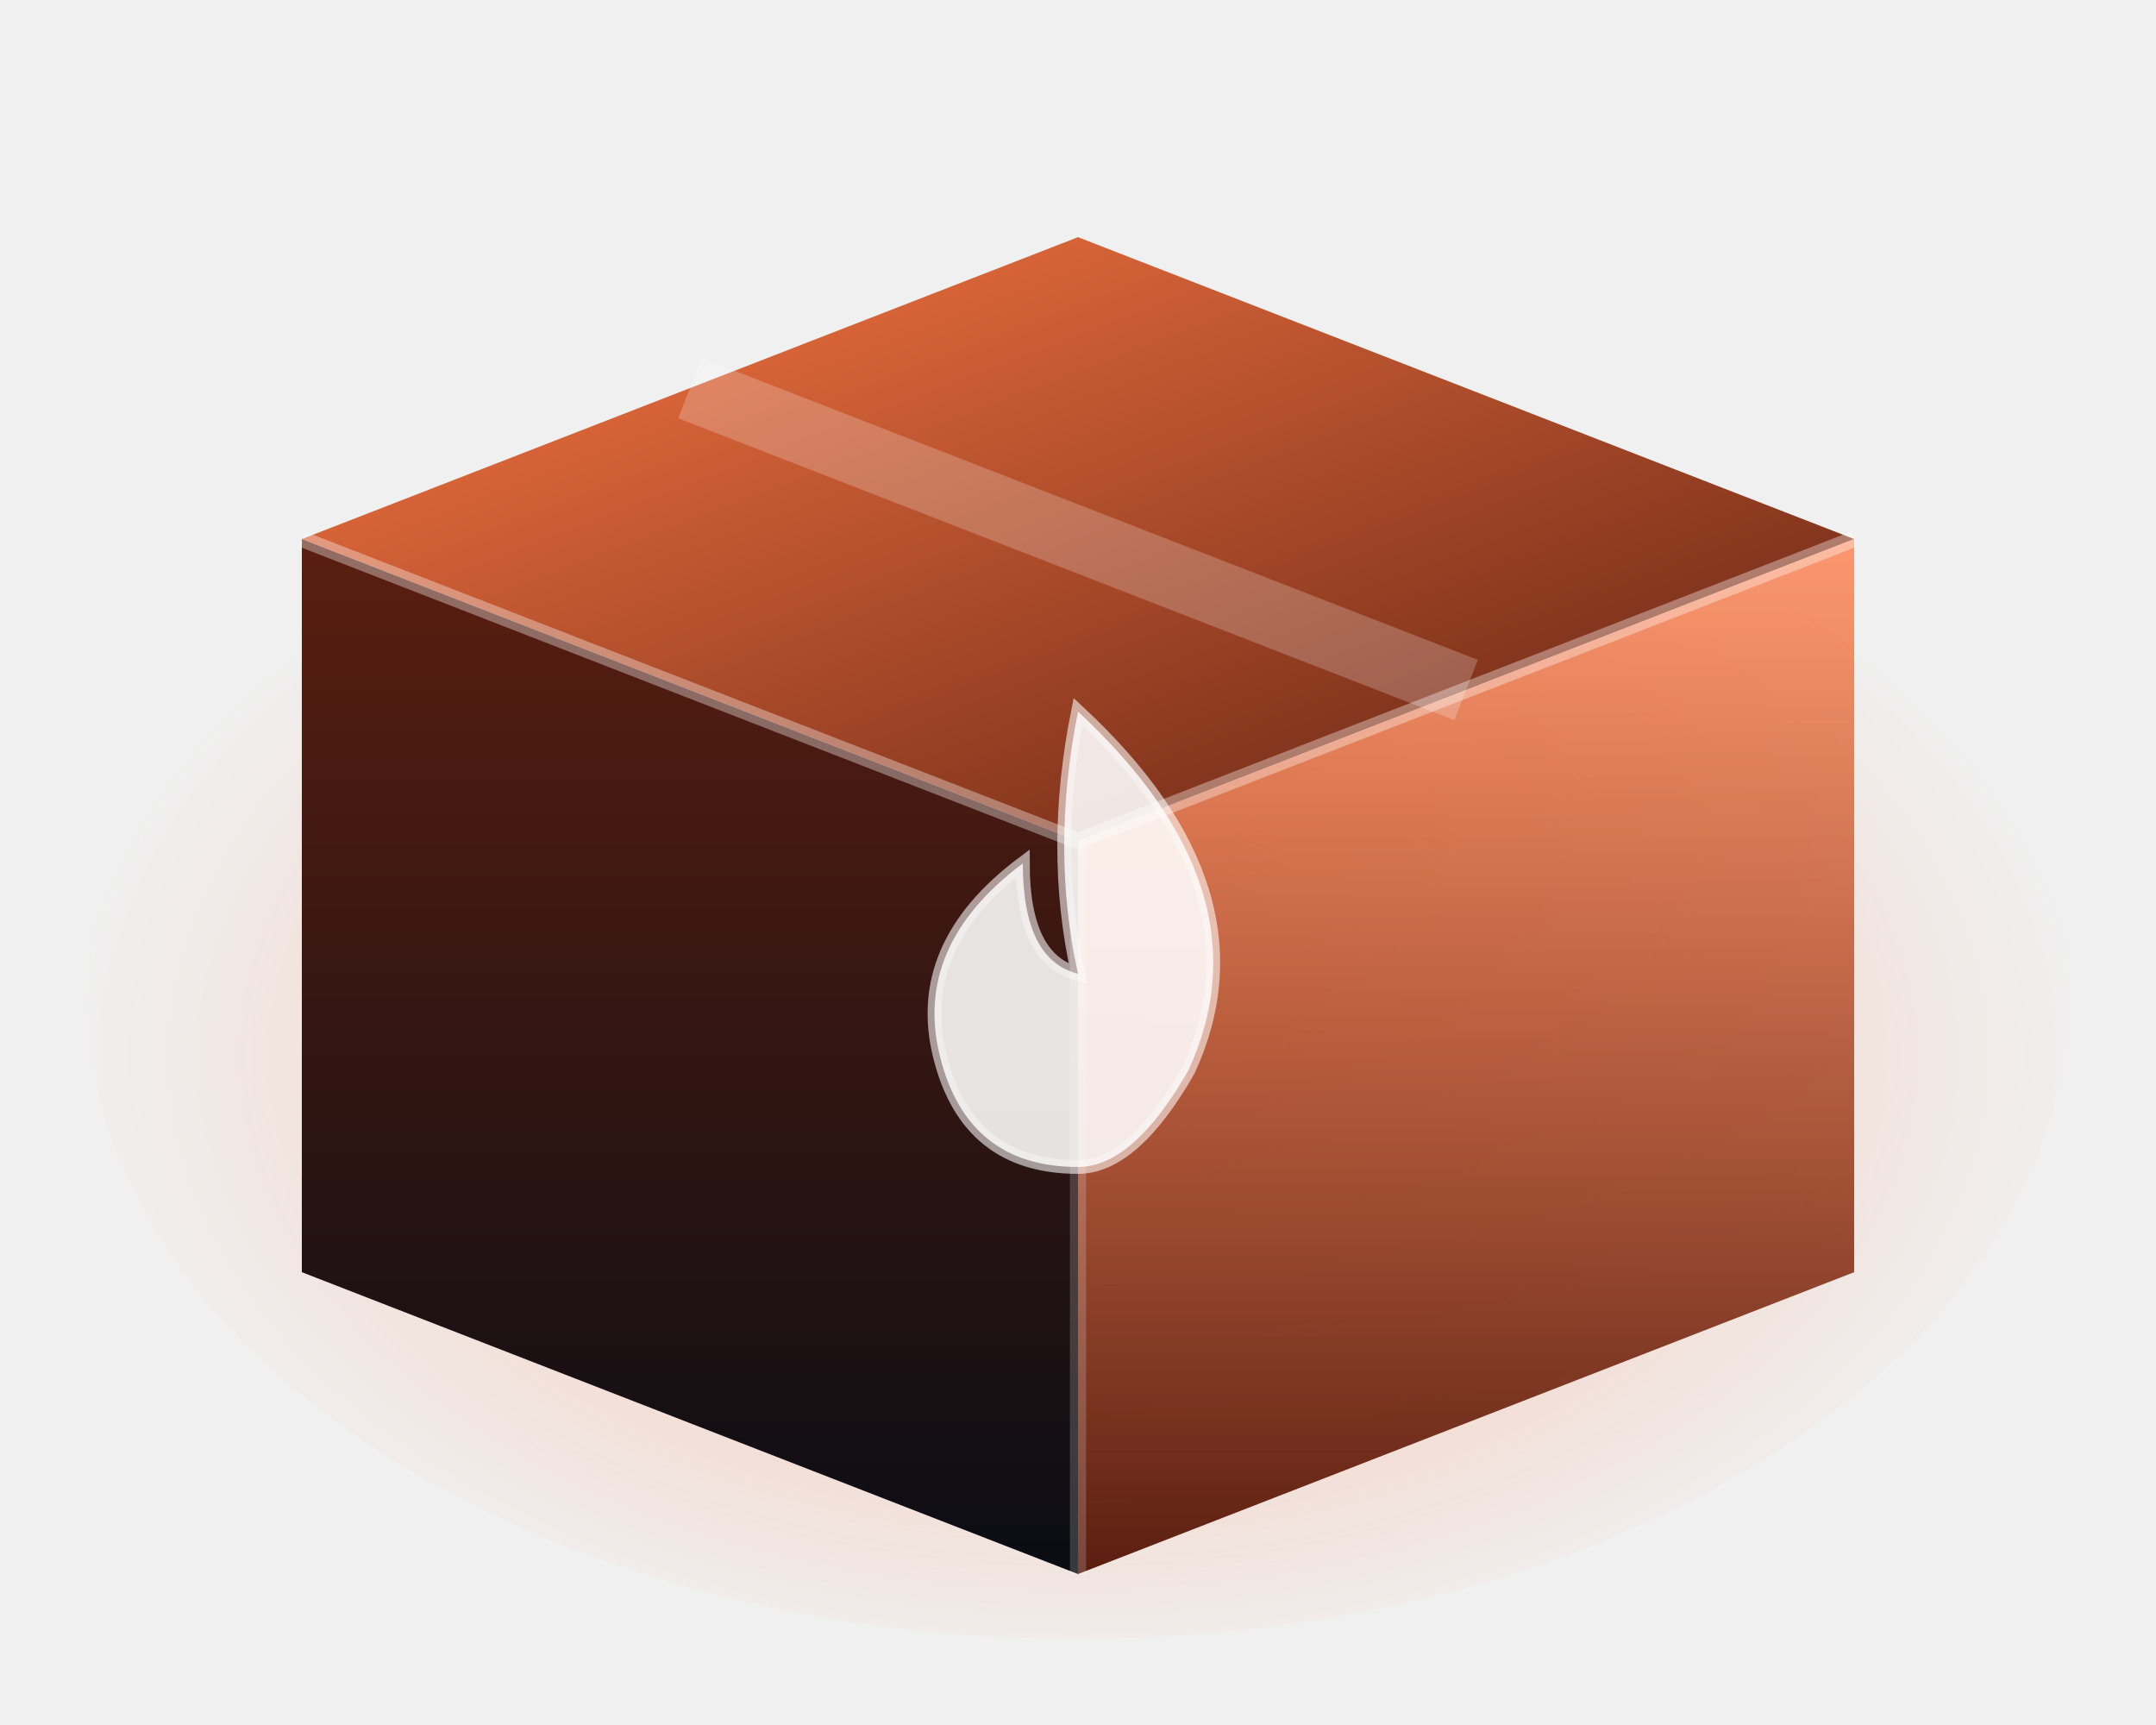
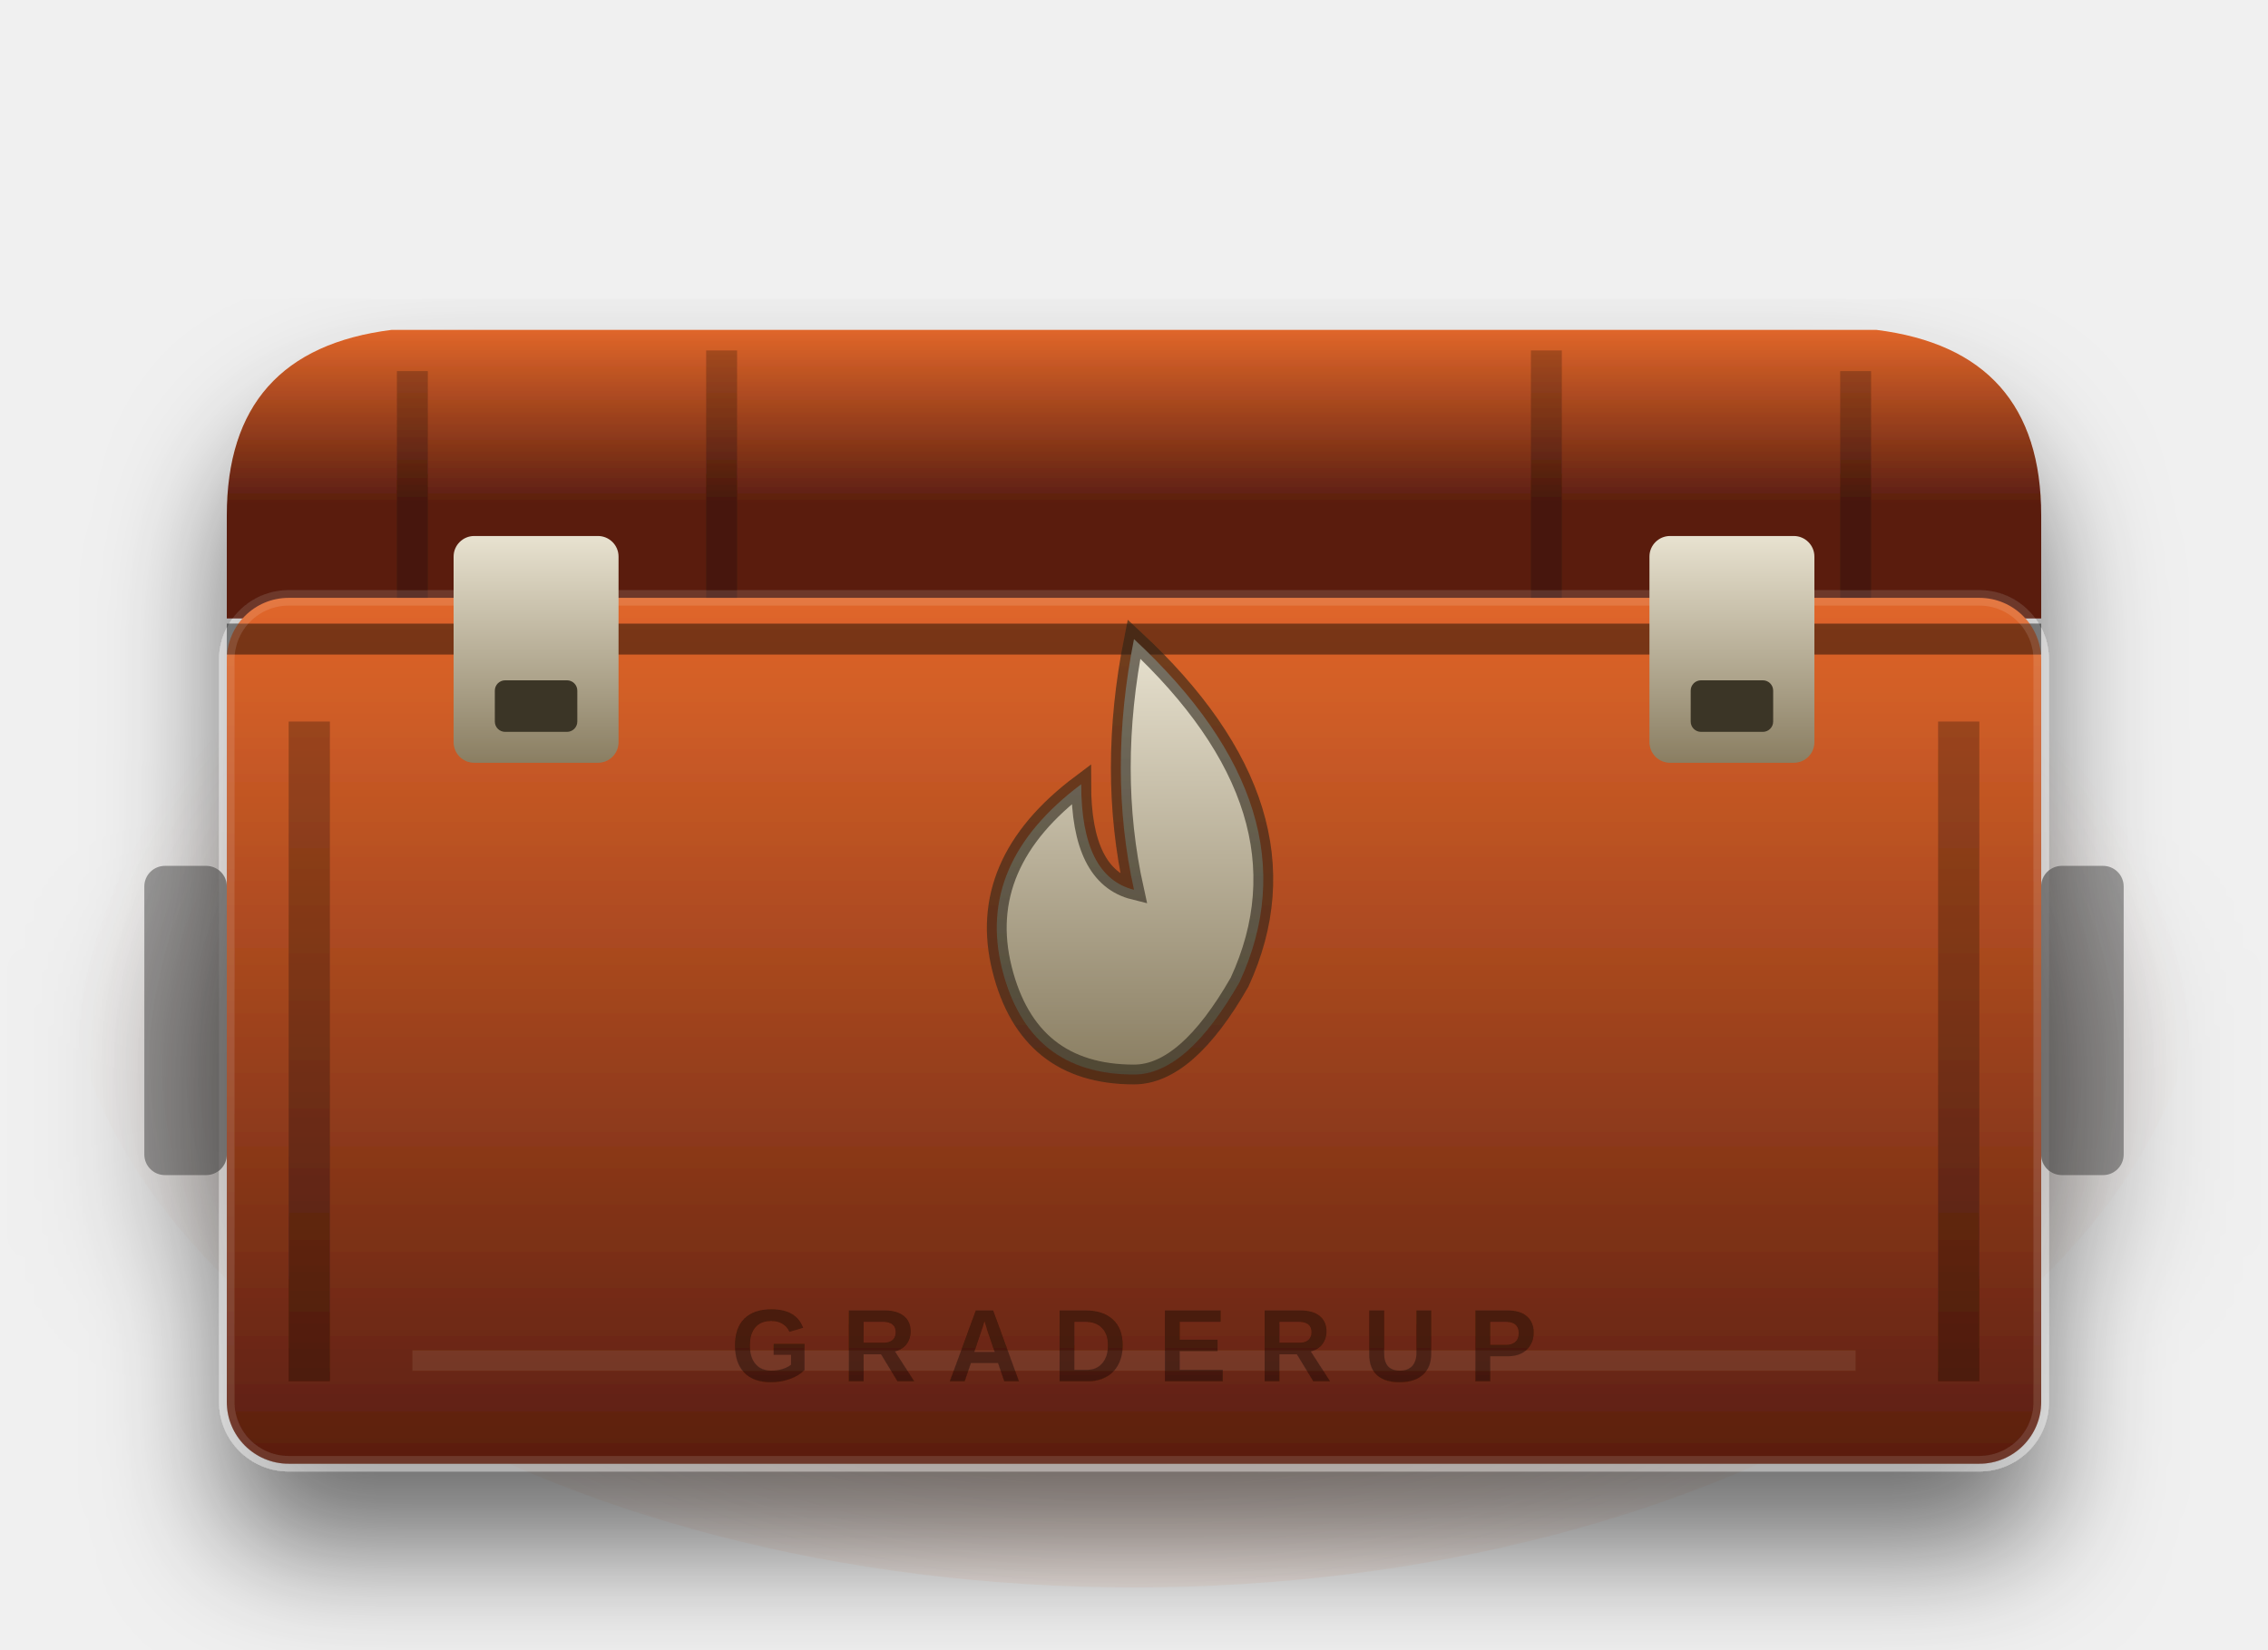
- <svg xmlns="http://www.w3.org/2000/svg" viewBox="0 0 200 160" fill="none">
+ <svg xmlns="http://www.w3.org/2000/svg" viewBox="0 0 220 160" fill="none">
  <defs>
-     <linearGradient id="embert" x1="0" y1="0" x2="1" y2="1">
-       <stop offset="0" stop-color="#FF7A45" />
+     <linearGradient id="emberf" x1="0" y1="0" x2="0" y2="1">
+       <stop offset="0" stop-color="#E0662A" />
      <stop offset="1" stop-color="#5A1E10" />
    </linearGradient>
    <linearGradient id="emberl" x1="0" y1="0" x2="0" y2="1">
-       <stop offset="0" stop-color="#5A1E10" />
-       <stop offset="1" stop-color="#0A0D14" />
+       <stop offset="0" stop-color="#E0662A" />
+       <stop offset=".6" stop-color="#5A1E10" />
    </linearGradient>
-     <linearGradient id="emberr" x1="0" y1="0" x2="0" y2="1">
-       <stop offset="0" stop-color="#FF7A45" stop-opacity=".75" />
-       <stop offset="1" stop-color="#5A1E10" />
+     <linearGradient id="emberm" x1="0" y1="0" x2="0" y2="1">
+       <stop offset="0" stop-color="#E8E2D0" />
+       <stop offset="1" stop-color="#8A7E62" />
    </linearGradient>
-     <radialGradient id="emberg" cx=".5" cy=".55" r=".5">
-       <stop offset="0" stop-color="#FF7A45" stop-opacity=".45" />
-       <stop offset="1" stop-color="#FF7A45" stop-opacity="0" />
+     <radialGradient id="emberg" cx=".5" cy=".6" r=".5">
+       <stop offset="0" stop-color="#E0662A" stop-opacity=".35" />
+       <stop offset="1" stop-color="#E0662A" stop-opacity="0" />
    </radialGradient>
+     <filter id="embers" x="-10%" y="-10%" width="120%" height="140%">
+       <feDropShadow dx="0" dy="8" stdDeviation="6" flood-color="#000" flood-opacity=".55" />
+     </filter>
  </defs>
-   <ellipse cx="100" cy="92" rx="92" ry="60" fill="url(#emberg)" />
-   <path d="M100 22 L172 50 L100 78 L28 50 Z" fill="url(#embert)" />
-   <path d="M28 50 L100 78 V146 L28 118 Z" fill="url(#emberl)" />
-   <path d="M172 50 L100 78 V146 L172 118 Z" fill="url(#emberr)" />
-   <path d="M28 50 L100 78 L172 50" stroke="#fff" stroke-opacity=".35" stroke-width="1.5" />
-   <path d="M100 78 V146" stroke="#fff" stroke-opacity=".18" stroke-width="1.5" />
-   <path d="M64 36 L136 64" stroke="#fff" stroke-opacity=".22" stroke-width="6" />
-   <g transform="translate(36 34) scale(.64)" opacity=".95">
-     <path d="M100 50 Q128 76 116 102 Q108 116 100 116 Q84 116 80 100 Q76 84 92 72 Q92 86 100 88 Q96 70 100 50 Z" fill="#fff" fill-opacity=".92" fill-rule="evenodd" stroke="#fff" stroke-opacity=".6" stroke-width="2" />
+   <ellipse cx="110" cy="90" rx="104" ry="64" fill="url(#emberg)" />
+   <g filter="url(#embers)">
+     <path d="M22 50 Q22 34 38 32 H182 Q198 34 198 50 V60 H22 Z" fill="url(#emberl)" />
+     <rect x="22" y="58" width="176" height="84" rx="6" fill="url(#emberf)" />
+     <path d="M22 62 H198" stroke="#000" stroke-opacity=".45" stroke-width="3" />
+     <path d="M40 36 V58 M70 34 V58 M150 34 V58 M180 36 V58" stroke="#000" stroke-opacity=".22" stroke-width="3" />
+     <path d="M30 70 V134 M190 70 V134" stroke="#000" stroke-opacity=".25" stroke-width="4" />
+     <rect x="22" y="58" width="176" height="84" rx="6" stroke="#fff" stroke-opacity=".12" stroke-width="1.5" />
+     <rect x="44" y="52" width="16" height="22" rx="2" fill="url(#emberm)" />
+     <rect x="160" y="52" width="16" height="22" rx="2" fill="url(#emberm)" />
+     <rect x="48" y="66" width="8" height="5" rx="1" fill="#3b3426" />
+     <rect x="164" y="66" width="8" height="5" rx="1" fill="#3b3426" />
+     <rect x="198" y="84" width="8" height="30" rx="2" fill="#000" fill-opacity=".35" />
+     <rect x="14" y="84" width="8" height="30" rx="2" fill="#000" fill-opacity=".35" />
+     <path d="M40 132 H180" stroke="#fff" stroke-opacity=".08" stroke-width="2" />
+     <g transform="translate(46 30) scale(.64)">
+       <path d="M100 50 Q128 76 116 102 Q108 116 100 116 Q84 116 80 100 Q76 84 92 72 Q92 86 100 88 Q96 70 100 50 Z" fill="url(#emberm)" fill-rule="evenodd" stroke="#2b2418" stroke-opacity=".6" stroke-width="3" />
+     </g>
+     <text x="110" y="134" text-anchor="middle" font-family="Arial Black, Arial, sans-serif" font-weight="900" font-size="10" letter-spacing="3" fill="#000" fill-opacity=".35">GRADERUP</text>
  </g>
</svg>
